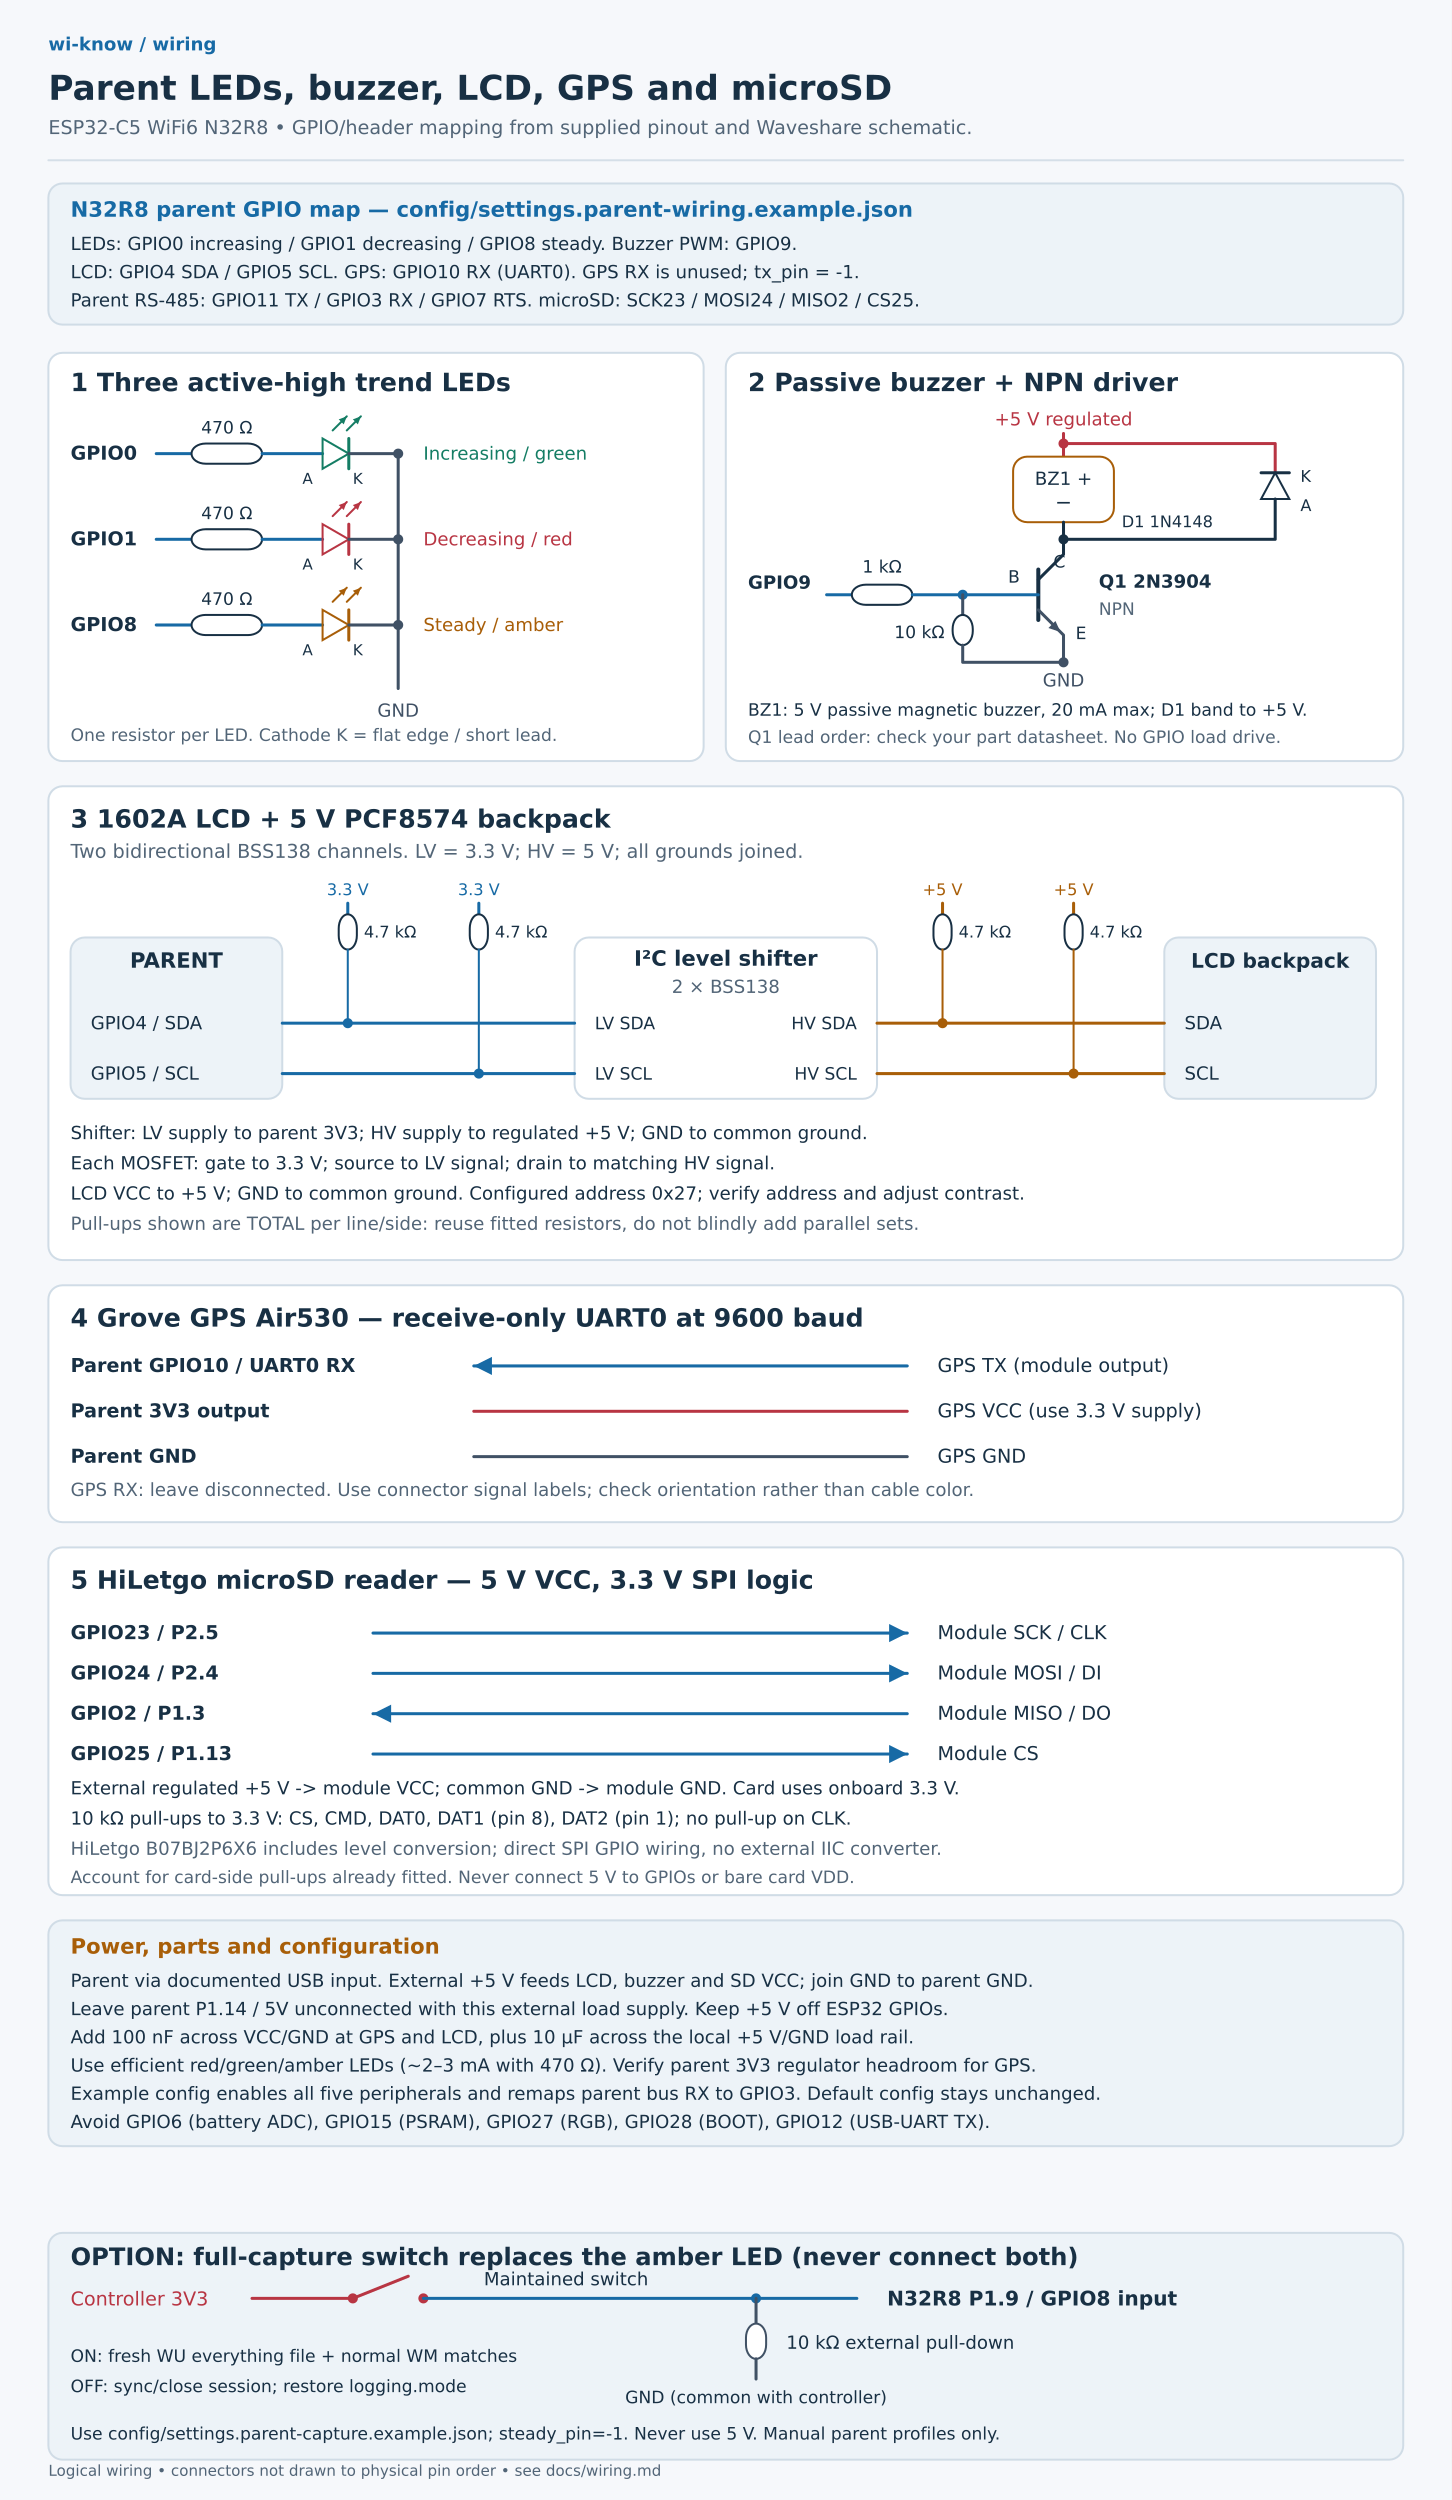
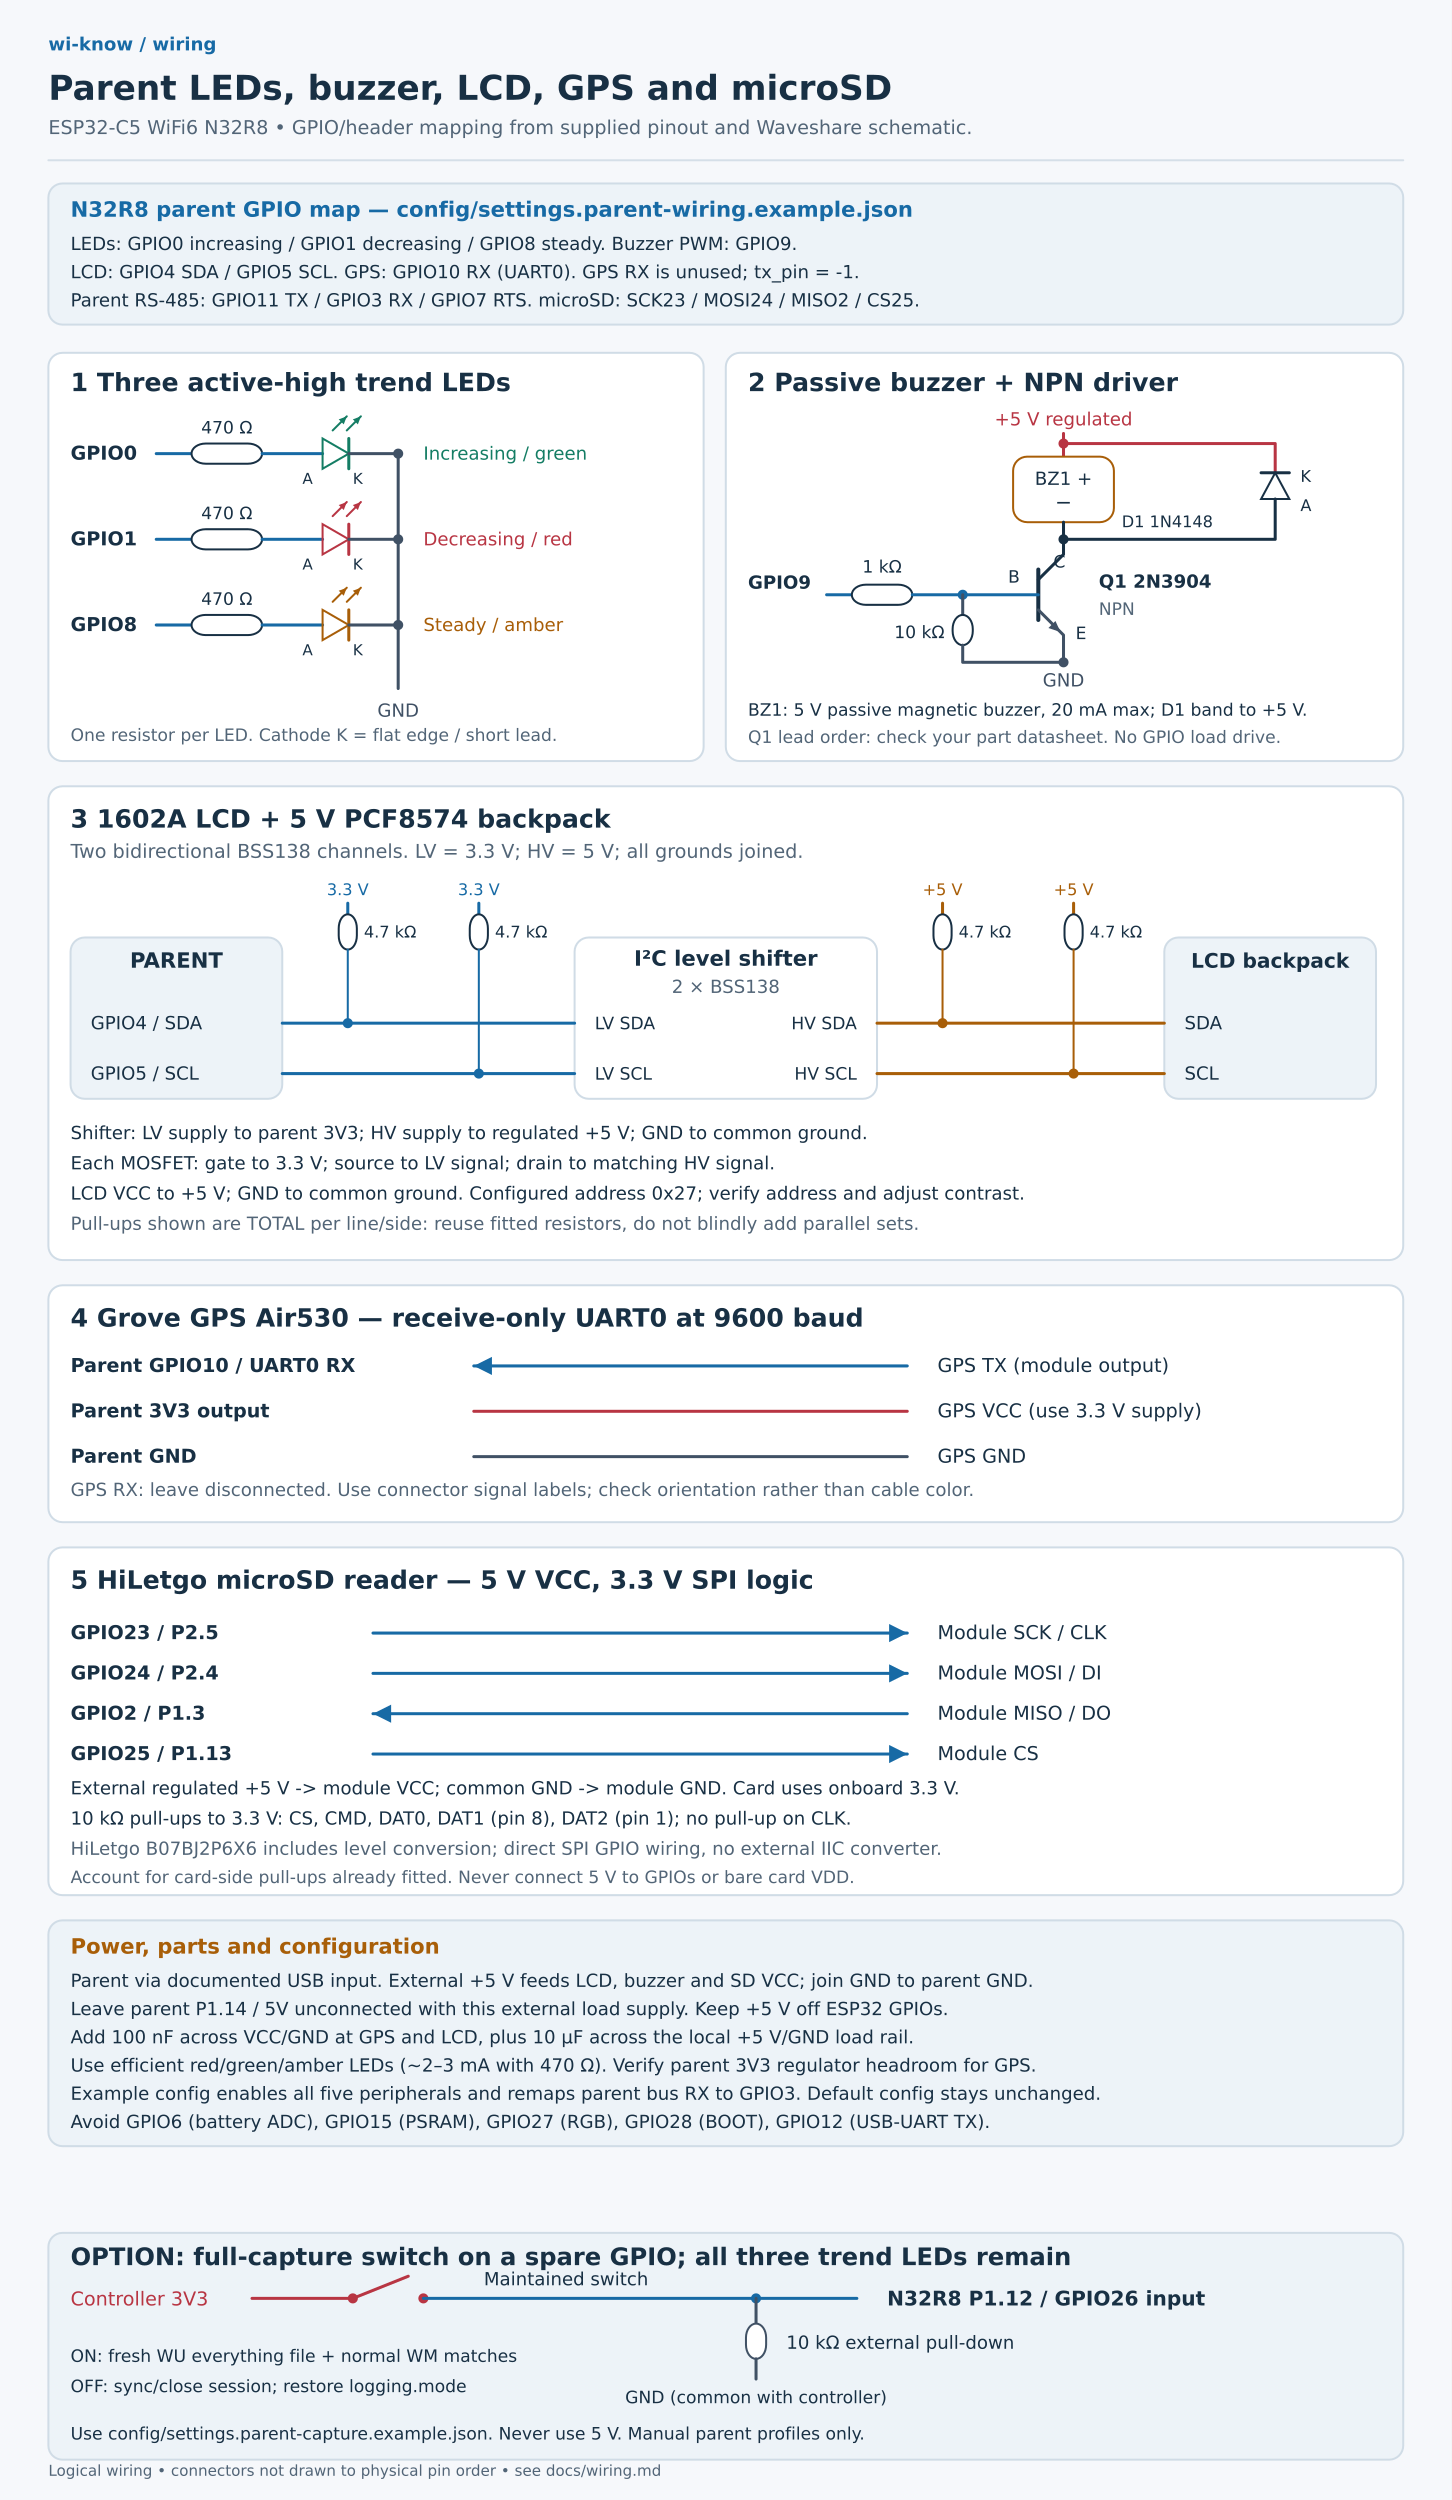
<svg xmlns="http://www.w3.org/2000/svg" width="1440" height="2480" viewBox="0 0 1440 2480" role="img" aria-labelledby="title description">
  <defs>
    <marker id="arrow-blue" markerWidth="8" markerHeight="8" refX="6" refY="3" orient="auto-start-reverse">
      <path d="M0,0 L0,6 L6,3 z" fill="#176aa5" />
    </marker>
  </defs>
  <rect width="1440" height="2480" fill="#f6f8fb" />
  <text x="48" y="50" fill="#176aa5" font-family="DejaVu Sans, Noto Sans, sans-serif" font-size="18" font-weight="700" text-anchor="start">wi-know / wiring</text>
  <text x="48" y="99" fill="#183044" font-family="DejaVu Sans, Noto Sans, sans-serif" font-size="34" font-weight="700" text-anchor="start">Parent LEDs, buzzer, LCD, GPS and microSD</text>
  <text x="48" y="133" fill="#526577" font-family="DejaVu Sans, Noto Sans, sans-serif" font-size="19" font-weight="400" text-anchor="start">ESP32-C5 WiFi6 N32R8 • GPIO/header mapping from supplied pinout and Waveshare schematic.</text>
  <polyline points="48,159 1392,159" fill="none" stroke="#d5dfe8" stroke-width="2" stroke-linejoin="round" stroke-linecap="round" />
  <rect x="48" y="182" width="1344" height="140" rx="14" fill="#edf3f8" stroke="#d0dce6" stroke-width="2" />
  <text x="70" y="215" fill="#176aa5" font-family="DejaVu Sans, Noto Sans, sans-serif" font-size="21" font-weight="700" text-anchor="start">N32R8 parent GPIO map — config/settings.parent-wiring.example.json</text>
  <text x="70" y="248" fill="#183044" font-family="DejaVu Sans, Noto Sans, sans-serif" font-size="18" font-weight="400" text-anchor="start">LEDs: GPIO0 increasing / GPIO1 decreasing / GPIO8 steady. Buzzer PWM: GPIO9.</text>
  <text x="70" y="276" fill="#183044" font-family="DejaVu Sans, Noto Sans, sans-serif" font-size="18" font-weight="400" text-anchor="start">LCD: GPIO4 SDA / GPIO5 SCL. GPS: GPIO10 RX (UART0). GPS RX is unused; tx_pin = -1.</text>
  <text x="70" y="304" fill="#183044" font-family="DejaVu Sans, Noto Sans, sans-serif" font-size="18" font-weight="400" text-anchor="start">Parent RS-485: GPIO11 TX / GPIO3 RX / GPIO7 RTS. microSD: SCK23 / MOSI24 / MISO2 / CS25.</text>
  <rect x="48" y="350" width="650" height="405" rx="14" fill="white" stroke="#d0dce6" stroke-width="2" />
  <text x="70" y="388" fill="#183044" font-family="DejaVu Sans, Noto Sans, sans-serif" font-size="25" font-weight="700" text-anchor="start">1  Three active-high trend LEDs</text>
  <text x="70" y="456" fill="#183044" font-family="DejaVu Sans, Noto Sans, sans-serif" font-size="19" font-weight="700" text-anchor="start">GPIO0</text>
  <polyline points="155,450 190,450" fill="none" stroke="#176aa5" stroke-width="3" stroke-linejoin="round" stroke-linecap="round" />
  <rect x="190" y="440" width="70" height="20" rx="14" fill="white" stroke="#183044" stroke-width="2" />
  <text x="225" y="430" fill="#183044" font-family="DejaVu Sans, Noto Sans, sans-serif" font-size="17" font-weight="400" text-anchor="middle">470 Ω</text>
  <polyline points="260,450 320,450" fill="none" stroke="#176aa5" stroke-width="3" stroke-linejoin="round" stroke-linecap="round" />
  <path d="M320,435 L320,465 L346,450 Z" fill="none" stroke="#147d64" stroke-width="2" />
  <polyline points="346,435 346,465" fill="none" stroke="#147d64" stroke-width="3" stroke-linejoin="round" stroke-linecap="round" />
  <polyline points="346,450 395,450" fill="none" stroke="#405165" stroke-width="3" stroke-linejoin="round" stroke-linecap="round" />
  <circle cx="395" cy="450" r="5" fill="#405165" />
  <text x="300" y="480" fill="#183044" font-family="DejaVu Sans, Noto Sans, sans-serif" font-size="15" font-weight="400" text-anchor="start">A</text>
  <text x="350" y="480" fill="#183044" font-family="DejaVu Sans, Noto Sans, sans-serif" font-size="15" font-weight="400" text-anchor="start">K</text>
  <polyline points="330,427 344,413" fill="none" stroke="#147d64" stroke-width="2" stroke-linejoin="round" stroke-linecap="round" />
  <path d="M344,413 l-8,3 l5,5 Z" fill="#147d64" />
  <polyline points="344,427 358,413" fill="none" stroke="#147d64" stroke-width="2" stroke-linejoin="round" stroke-linecap="round" />
  <path d="M358,413 l-8,3 l5,5 Z" fill="#147d64" />
  <text x="420" y="456" fill="#147d64" font-family="DejaVu Sans, Noto Sans, sans-serif" font-size="18" font-weight="400" text-anchor="start">Increasing / green</text>
  <text x="70" y="541" fill="#183044" font-family="DejaVu Sans, Noto Sans, sans-serif" font-size="19" font-weight="700" text-anchor="start">GPIO1</text>
  <polyline points="155,535 190,535" fill="none" stroke="#176aa5" stroke-width="3" stroke-linejoin="round" stroke-linecap="round" />
  <rect x="190" y="525" width="70" height="20" rx="14" fill="white" stroke="#183044" stroke-width="2" />
  <text x="225" y="515" fill="#183044" font-family="DejaVu Sans, Noto Sans, sans-serif" font-size="17" font-weight="400" text-anchor="middle">470 Ω</text>
  <polyline points="260,535 320,535" fill="none" stroke="#176aa5" stroke-width="3" stroke-linejoin="round" stroke-linecap="round" />
  <path d="M320,520 L320,550 L346,535 Z" fill="none" stroke="#b83543" stroke-width="2" />
  <polyline points="346,520 346,550" fill="none" stroke="#b83543" stroke-width="3" stroke-linejoin="round" stroke-linecap="round" />
  <polyline points="346,535 395,535" fill="none" stroke="#405165" stroke-width="3" stroke-linejoin="round" stroke-linecap="round" />
  <circle cx="395" cy="535" r="5" fill="#405165" />
  <text x="300" y="565" fill="#183044" font-family="DejaVu Sans, Noto Sans, sans-serif" font-size="15" font-weight="400" text-anchor="start">A</text>
  <text x="350" y="565" fill="#183044" font-family="DejaVu Sans, Noto Sans, sans-serif" font-size="15" font-weight="400" text-anchor="start">K</text>
  <polyline points="330,512 344,498" fill="none" stroke="#b83543" stroke-width="2" stroke-linejoin="round" stroke-linecap="round" />
  <path d="M344,498 l-8,3 l5,5 Z" fill="#b83543" />
  <polyline points="344,512 358,498" fill="none" stroke="#b83543" stroke-width="2" stroke-linejoin="round" stroke-linecap="round" />
  <path d="M358,498 l-8,3 l5,5 Z" fill="#b83543" />
  <text x="420" y="541" fill="#b83543" font-family="DejaVu Sans, Noto Sans, sans-serif" font-size="18" font-weight="400" text-anchor="start">Decreasing / red</text>
  <text x="70" y="626" fill="#183044" font-family="DejaVu Sans, Noto Sans, sans-serif" font-size="19" font-weight="700" text-anchor="start">GPIO8</text>
  <polyline points="155,620 190,620" fill="none" stroke="#176aa5" stroke-width="3" stroke-linejoin="round" stroke-linecap="round" />
  <rect x="190" y="610" width="70" height="20" rx="14" fill="white" stroke="#183044" stroke-width="2" />
  <text x="225" y="600" fill="#183044" font-family="DejaVu Sans, Noto Sans, sans-serif" font-size="17" font-weight="400" text-anchor="middle">470 Ω</text>
  <polyline points="260,620 320,620" fill="none" stroke="#176aa5" stroke-width="3" stroke-linejoin="round" stroke-linecap="round" />
  <path d="M320,605 L320,635 L346,620 Z" fill="none" stroke="#a85e08" stroke-width="2" />
  <polyline points="346,605 346,635" fill="none" stroke="#a85e08" stroke-width="3" stroke-linejoin="round" stroke-linecap="round" />
  <polyline points="346,620 395,620" fill="none" stroke="#405165" stroke-width="3" stroke-linejoin="round" stroke-linecap="round" />
  <circle cx="395" cy="620" r="5" fill="#405165" />
  <text x="300" y="650" fill="#183044" font-family="DejaVu Sans, Noto Sans, sans-serif" font-size="15" font-weight="400" text-anchor="start">A</text>
  <text x="350" y="650" fill="#183044" font-family="DejaVu Sans, Noto Sans, sans-serif" font-size="15" font-weight="400" text-anchor="start">K</text>
  <polyline points="330,597 344,583" fill="none" stroke="#a85e08" stroke-width="2" stroke-linejoin="round" stroke-linecap="round" />
  <path d="M344,583 l-8,3 l5,5 Z" fill="#a85e08" />
  <polyline points="344,597 358,583" fill="none" stroke="#a85e08" stroke-width="2" stroke-linejoin="round" stroke-linecap="round" />
  <path d="M358,583 l-8,3 l5,5 Z" fill="#a85e08" />
  <text x="420" y="626" fill="#a85e08" font-family="DejaVu Sans, Noto Sans, sans-serif" font-size="18" font-weight="400" text-anchor="start">Steady / amber</text>
  <polyline points="395,450 395,683" fill="none" stroke="#405165" stroke-width="3" stroke-linejoin="round" stroke-linecap="round" />
  <text x="395" y="711" fill="#405165" font-family="DejaVu Sans, Noto Sans, sans-serif" font-size="18" font-weight="400" text-anchor="middle">GND</text>
  <text x="70" y="735" fill="#526577" font-family="DejaVu Sans, Noto Sans, sans-serif" font-size="17" font-weight="400" text-anchor="start">One resistor per LED. Cathode K = flat edge / short lead.</text>
  <rect x="720" y="350" width="672" height="405" rx="14" fill="white" stroke="#d0dce6" stroke-width="2" />
  <text x="742" y="388" fill="#183044" font-family="DejaVu Sans, Noto Sans, sans-serif" font-size="25" font-weight="700" text-anchor="start">2  Passive buzzer + NPN driver</text>
  <text x="1055" y="422" fill="#b83543" font-family="DejaVu Sans, Noto Sans, sans-serif" font-size="18" font-weight="400" text-anchor="middle">+5 V regulated</text>
  <polyline points="1055,430 1055,453" fill="none" stroke="#b83543" stroke-width="3" stroke-linejoin="round" stroke-linecap="round" />
  <rect x="1005" y="453" width="100" height="65" rx="14" fill="white" stroke="#a85e08" stroke-width="2" />
  <text x="1055" y="481" fill="#183044" font-family="DejaVu Sans, Noto Sans, sans-serif" font-size="18" font-weight="400" text-anchor="middle">BZ1 +</text>
  <text x="1055" y="505" fill="#183044" font-family="DejaVu Sans, Noto Sans, sans-serif" font-size="20" font-weight="400" text-anchor="middle">−</text>
  <polyline points="1055,518 1055,550 1030,575" fill="none" stroke="#183044" stroke-width="3" stroke-linejoin="round" stroke-linecap="round" />
  <text x="1045" y="563" fill="#183044" font-family="DejaVu Sans, Noto Sans, sans-serif" font-size="17" font-weight="400" text-anchor="start">C</text>
  <polyline points="1030,565 1030,615" fill="none" stroke="#183044" stroke-width="4" stroke-linejoin="round" stroke-linecap="round" />
  <polyline points="1030,605 1055,630 1055,657" fill="none" stroke="#405165" stroke-width="3" stroke-linejoin="round" stroke-linecap="round" />
  <path d="M1052,627 l-12,-4 l7,-7 Z" fill="#405165" />
  <text x="1067" y="634" fill="#183044" font-family="DejaVu Sans, Noto Sans, sans-serif" font-size="17" font-weight="400" text-anchor="start">E</text>
  <text x="1090" y="583" fill="#183044" font-family="DejaVu Sans, Noto Sans, sans-serif" font-size="18" font-weight="700" text-anchor="start">Q1 2N3904</text>
  <text x="1090" y="610" fill="#526577" font-family="DejaVu Sans, Noto Sans, sans-serif" font-size="17" font-weight="400" text-anchor="start">NPN</text>
  <text x="742" y="584" fill="#183044" font-family="DejaVu Sans, Noto Sans, sans-serif" font-size="18" font-weight="700" text-anchor="start">GPIO9</text>
  <polyline points="820,590 845,590" fill="none" stroke="#176aa5" stroke-width="3" stroke-linejoin="round" stroke-linecap="round" />
  <rect x="845" y="580" width="60" height="20" rx="14" fill="white" stroke="#183044" stroke-width="2" />
  <text x="875" y="568" fill="#183044" font-family="DejaVu Sans, Noto Sans, sans-serif" font-size="17" font-weight="400" text-anchor="middle">1 kΩ</text>
  <polyline points="905,590 1030,590" fill="none" stroke="#176aa5" stroke-width="3" stroke-linejoin="round" stroke-linecap="round" />
  <text x="1000" y="578" fill="#183044" font-family="DejaVu Sans, Noto Sans, sans-serif" font-size="17" font-weight="400" text-anchor="start">B</text>
  <circle cx="955" cy="590" r="5" fill="#176aa5" />
  <polyline points="955,590 955,610" fill="none" stroke="#405165" stroke-width="3" stroke-linejoin="round" stroke-linecap="round" />
  <rect x="945" y="610" width="20" height="30" rx="14" fill="white" stroke="#183044" stroke-width="2" />
  <text x="937" y="633" fill="#183044" font-family="DejaVu Sans, Noto Sans, sans-serif" font-size="17" font-weight="400" text-anchor="end">10 kΩ</text>
  <polyline points="955,640 955,657 1055,657" fill="none" stroke="#405165" stroke-width="3" stroke-linejoin="round" stroke-linecap="round" />
  <circle cx="1055" cy="657" r="5" fill="#405165" />
  <text x="1055" y="681" fill="#405165" font-family="DejaVu Sans, Noto Sans, sans-serif" font-size="18" font-weight="400" text-anchor="middle">GND</text>
  <polyline points="1055,440 1265,440 1265,469" fill="none" stroke="#b83543" stroke-width="3" stroke-linejoin="round" stroke-linecap="round" />
  <circle cx="1055" cy="440" r="5" fill="#b83543" />
  <polyline points="1251,469 1279,469" fill="none" stroke="#183044" stroke-width="3" stroke-linejoin="round" stroke-linecap="round" />
  <path d="M1251,495 L1279,495 L1265,469 Z" fill="none" stroke="#183044" stroke-width="2" />
  <polyline points="1265,495 1265,535 1055,535" fill="none" stroke="#183044" stroke-width="3" stroke-linejoin="round" stroke-linecap="round" />
  <circle cx="1055" cy="535" r="5" fill="#183044" />
  <text x="1290" y="478" fill="#183044" font-family="DejaVu Sans, Noto Sans, sans-serif" font-size="16" font-weight="400" text-anchor="start">K</text>
  <text x="1290" y="507" fill="#183044" font-family="DejaVu Sans, Noto Sans, sans-serif" font-size="16" font-weight="400" text-anchor="start">A</text>
  <text x="1158" y="523" fill="#183044" font-family="DejaVu Sans, Noto Sans, sans-serif" font-size="16" font-weight="400" text-anchor="middle">D1 1N4148</text>
  <text x="742" y="710" fill="#183044" font-family="DejaVu Sans, Noto Sans, sans-serif" font-size="17" font-weight="400" text-anchor="start">BZ1: 5 V passive magnetic buzzer, 20 mA max; D1 band to +5 V.</text>
  <text x="742" y="737" fill="#526577" font-family="DejaVu Sans, Noto Sans, sans-serif" font-size="17" font-weight="400" text-anchor="start">Q1 lead order: check your part datasheet. No GPIO load drive.</text>
  <rect x="48" y="780" width="1344" height="470" rx="14" fill="white" stroke="#d0dce6" stroke-width="2" />
  <text x="70" y="821" fill="#183044" font-family="DejaVu Sans, Noto Sans, sans-serif" font-size="25" font-weight="700" text-anchor="start">3  1602A LCD + 5 V PCF8574 backpack</text>
  <text x="70" y="851" fill="#526577" font-family="DejaVu Sans, Noto Sans, sans-serif" font-size="19" font-weight="400" text-anchor="start">Two bidirectional BSS138 channels. LV = 3.3 V; HV = 5 V; all grounds joined.</text>
  <rect x="70" y="930" width="210" height="160" rx="14" fill="#edf3f8" stroke="#d0dce6" stroke-width="2" />
  <text x="175" y="960" fill="#183044" font-family="DejaVu Sans, Noto Sans, sans-serif" font-size="21" font-weight="700" text-anchor="middle">PARENT</text>
  <rect x="570" y="930" width="300" height="160" rx="14" fill="white" stroke="#d0dce6" stroke-width="2" />
  <text x="720" y="958" fill="#183044" font-family="DejaVu Sans, Noto Sans, sans-serif" font-size="21" font-weight="700" text-anchor="middle">I²C level shifter</text>
  <text x="720" y="985" fill="#526577" font-family="DejaVu Sans, Noto Sans, sans-serif" font-size="18" font-weight="400" text-anchor="middle">2 × BSS138</text>
  <rect x="1155" y="930" width="210" height="160" rx="14" fill="#edf3f8" stroke="#d0dce6" stroke-width="2" />
  <text x="1260" y="960" fill="#183044" font-family="DejaVu Sans, Noto Sans, sans-serif" font-size="20" font-weight="700" text-anchor="middle">LCD backpack</text>
  <text x="90" y="1021" fill="#183044" font-family="DejaVu Sans, Noto Sans, sans-serif" font-size="18" font-weight="400" text-anchor="start">GPIO4 / SDA</text>
  <polyline points="280,1015 570,1015" fill="none" stroke="#176aa5" stroke-width="3" stroke-linejoin="round" stroke-linecap="round" />
  <text x="590" y="1021" fill="#183044" font-family="DejaVu Sans, Noto Sans, sans-serif" font-size="17" font-weight="400" text-anchor="start">LV SDA</text>
  <text x="850" y="1021" fill="#183044" font-family="DejaVu Sans, Noto Sans, sans-serif" font-size="17" font-weight="400" text-anchor="end">HV SDA</text>
  <polyline points="870,1015 1155,1015" fill="none" stroke="#a85e08" stroke-width="3" stroke-linejoin="round" stroke-linecap="round" />
  <text x="1175" y="1021" fill="#183044" font-family="DejaVu Sans, Noto Sans, sans-serif" font-size="18" font-weight="400" text-anchor="start">SDA</text>
  <text x="90" y="1071" fill="#183044" font-family="DejaVu Sans, Noto Sans, sans-serif" font-size="18" font-weight="400" text-anchor="start">GPIO5 / SCL</text>
  <polyline points="280,1065 570,1065" fill="none" stroke="#176aa5" stroke-width="3" stroke-linejoin="round" stroke-linecap="round" />
  <text x="590" y="1071" fill="#183044" font-family="DejaVu Sans, Noto Sans, sans-serif" font-size="17" font-weight="400" text-anchor="start">LV SCL</text>
  <text x="850" y="1071" fill="#183044" font-family="DejaVu Sans, Noto Sans, sans-serif" font-size="17" font-weight="400" text-anchor="end">HV SCL</text>
  <polyline points="870,1065 1155,1065" fill="none" stroke="#a85e08" stroke-width="3" stroke-linejoin="round" stroke-linecap="round" />
  <text x="1175" y="1071" fill="#183044" font-family="DejaVu Sans, Noto Sans, sans-serif" font-size="18" font-weight="400" text-anchor="start">SCL</text>
  <text x="345" y="888" fill="#176aa5" font-family="DejaVu Sans, Noto Sans, sans-serif" font-size="16" font-weight="400" text-anchor="middle">3.3 V</text>
  <polyline points="345,896 345,907" fill="none" stroke="#176aa5" stroke-width="3" stroke-linejoin="round" stroke-linecap="round" />
  <rect x="336" y="907" width="18" height="35" rx="14" fill="white" stroke="#183044" stroke-width="2" />
  <text x="361" y="930" fill="#183044" font-family="DejaVu Sans, Noto Sans, sans-serif" font-size="16" font-weight="400" text-anchor="start">4.7 kΩ</text>
  <polyline points="345,942 345,1015" fill="none" stroke="#176aa5" stroke-width="2" stroke-linejoin="round" stroke-linecap="round" />
  <circle cx="345" cy="1015" r="5" fill="#176aa5" />
  <text x="475" y="888" fill="#176aa5" font-family="DejaVu Sans, Noto Sans, sans-serif" font-size="16" font-weight="400" text-anchor="middle">3.3 V</text>
  <polyline points="475,896 475,907" fill="none" stroke="#176aa5" stroke-width="3" stroke-linejoin="round" stroke-linecap="round" />
  <rect x="466" y="907" width="18" height="35" rx="14" fill="white" stroke="#183044" stroke-width="2" />
  <text x="491" y="930" fill="#183044" font-family="DejaVu Sans, Noto Sans, sans-serif" font-size="16" font-weight="400" text-anchor="start">4.7 kΩ</text>
  <polyline points="475,942 475,1065" fill="none" stroke="#176aa5" stroke-width="2" stroke-linejoin="round" stroke-linecap="round" />
  <circle cx="475" cy="1065" r="5" fill="#176aa5" />
  <text x="935" y="888" fill="#a85e08" font-family="DejaVu Sans, Noto Sans, sans-serif" font-size="16" font-weight="400" text-anchor="middle">+5 V</text>
  <polyline points="935,896 935,907" fill="none" stroke="#a85e08" stroke-width="3" stroke-linejoin="round" stroke-linecap="round" />
  <rect x="926" y="907" width="18" height="35" rx="14" fill="white" stroke="#183044" stroke-width="2" />
  <text x="951" y="930" fill="#183044" font-family="DejaVu Sans, Noto Sans, sans-serif" font-size="16" font-weight="400" text-anchor="start">4.7 kΩ</text>
  <polyline points="935,942 935,1015" fill="none" stroke="#a85e08" stroke-width="2" stroke-linejoin="round" stroke-linecap="round" />
  <circle cx="935" cy="1015" r="5" fill="#a85e08" />
  <text x="1065" y="888" fill="#a85e08" font-family="DejaVu Sans, Noto Sans, sans-serif" font-size="16" font-weight="400" text-anchor="middle">+5 V</text>
  <polyline points="1065,896 1065,907" fill="none" stroke="#a85e08" stroke-width="3" stroke-linejoin="round" stroke-linecap="round" />
  <rect x="1056" y="907" width="18" height="35" rx="14" fill="white" stroke="#183044" stroke-width="2" />
  <text x="1081" y="930" fill="#183044" font-family="DejaVu Sans, Noto Sans, sans-serif" font-size="16" font-weight="400" text-anchor="start">4.7 kΩ</text>
  <polyline points="1065,942 1065,1065" fill="none" stroke="#a85e08" stroke-width="2" stroke-linejoin="round" stroke-linecap="round" />
  <circle cx="1065" cy="1065" r="5" fill="#a85e08" />
  <text x="70" y="1130" fill="#183044" font-family="DejaVu Sans, Noto Sans, sans-serif" font-size="18" font-weight="400" text-anchor="start">Shifter: LV supply to parent 3V3; HV supply to regulated +5 V; GND to common ground.</text>
  <text x="70" y="1160" fill="#183044" font-family="DejaVu Sans, Noto Sans, sans-serif" font-size="18" font-weight="400" text-anchor="start">Each MOSFET: gate to 3.3 V; source to LV signal; drain to matching HV signal.</text>
  <text x="70" y="1190" fill="#183044" font-family="DejaVu Sans, Noto Sans, sans-serif" font-size="18" font-weight="400" text-anchor="start">LCD VCC to +5 V; GND to common ground. Configured address 0x27; verify address and adjust contrast.</text>
  <text x="70" y="1220" fill="#526577" font-family="DejaVu Sans, Noto Sans, sans-serif" font-size="18" font-weight="400" text-anchor="start">Pull-ups shown are TOTAL per line/side: reuse fitted resistors, do not blindly add parallel sets.</text>
  <rect x="48" y="1275" width="1344" height="235" rx="14" fill="white" stroke="#d0dce6" stroke-width="2" />
  <text x="70" y="1316" fill="#183044" font-family="DejaVu Sans, Noto Sans, sans-serif" font-size="25" font-weight="700" text-anchor="start">4  Grove GPS Air530 — receive-only UART0 at 9600 baud</text>
  <text x="70" y="1361" fill="#183044" font-family="DejaVu Sans, Noto Sans, sans-serif" font-size="19" font-weight="700" text-anchor="start">Parent GPIO10 / UART0 RX</text>
  <text x="930" y="1361" fill="#183044" font-family="DejaVu Sans, Noto Sans, sans-serif" font-size="19" font-weight="400" text-anchor="start">GPS TX (module output)</text>
  <polyline points="900,1355 470,1355" fill="none" stroke="#176aa5" stroke-width="3" stroke-linejoin="round" stroke-linecap="round" marker-end="url(#arrow-blue)" />
  <text x="70" y="1406" fill="#183044" font-family="DejaVu Sans, Noto Sans, sans-serif" font-size="19" font-weight="700" text-anchor="start">Parent 3V3 output</text>
  <text x="930" y="1406" fill="#183044" font-family="DejaVu Sans, Noto Sans, sans-serif" font-size="19" font-weight="400" text-anchor="start">GPS VCC (use 3.3 V supply)</text>
  <polyline points="470,1400 900,1400" fill="none" stroke="#b83543" stroke-width="3" stroke-linejoin="round" stroke-linecap="round" />
  <text x="70" y="1451" fill="#183044" font-family="DejaVu Sans, Noto Sans, sans-serif" font-size="19" font-weight="700" text-anchor="start">Parent GND</text>
  <text x="930" y="1451" fill="#183044" font-family="DejaVu Sans, Noto Sans, sans-serif" font-size="19" font-weight="400" text-anchor="start">GPS GND</text>
  <polyline points="470,1445 900,1445" fill="none" stroke="#405165" stroke-width="3" stroke-linejoin="round" stroke-linecap="round" />
  <text x="70" y="1484" fill="#526577" font-family="DejaVu Sans, Noto Sans, sans-serif" font-size="18" font-weight="400" text-anchor="start">GPS RX: leave disconnected. Use connector signal labels; check orientation rather than cable color.</text>
  <rect x="48" y="1535" width="1344" height="345" rx="14" fill="white" stroke="#d0dce6" stroke-width="2" />
  <text x="70" y="1576" fill="#183044" font-family="DejaVu Sans, Noto Sans, sans-serif" font-size="25" font-weight="700" text-anchor="start">5  HiLetgo microSD reader — 5 V VCC, 3.3 V SPI logic</text>
  <text x="70" y="1626" fill="#183044" font-family="DejaVu Sans, Noto Sans, sans-serif" font-size="19" font-weight="700" text-anchor="start">GPIO23 / P2.5</text>
  <text x="930" y="1626" fill="#183044" font-family="DejaVu Sans, Noto Sans, sans-serif" font-size="19" font-weight="400" text-anchor="start">Module SCK / CLK</text>
  <polyline points="370,1620 900,1620" fill="none" stroke="#176aa5" stroke-width="3" stroke-linejoin="round" stroke-linecap="round" marker-end="url(#arrow-blue)" />
  <text x="70" y="1666" fill="#183044" font-family="DejaVu Sans, Noto Sans, sans-serif" font-size="19" font-weight="700" text-anchor="start">GPIO24 / P2.4</text>
  <text x="930" y="1666" fill="#183044" font-family="DejaVu Sans, Noto Sans, sans-serif" font-size="19" font-weight="400" text-anchor="start">Module MOSI / DI</text>
  <polyline points="370,1660 900,1660" fill="none" stroke="#176aa5" stroke-width="3" stroke-linejoin="round" stroke-linecap="round" marker-end="url(#arrow-blue)" />
  <text x="70" y="1706" fill="#183044" font-family="DejaVu Sans, Noto Sans, sans-serif" font-size="19" font-weight="700" text-anchor="start">GPIO2 / P1.3</text>
  <text x="930" y="1706" fill="#183044" font-family="DejaVu Sans, Noto Sans, sans-serif" font-size="19" font-weight="400" text-anchor="start">Module MISO / DO</text>
  <polyline points="900,1700 370,1700" fill="none" stroke="#176aa5" stroke-width="3" stroke-linejoin="round" stroke-linecap="round" marker-end="url(#arrow-blue)" />
  <text x="70" y="1746" fill="#183044" font-family="DejaVu Sans, Noto Sans, sans-serif" font-size="19" font-weight="700" text-anchor="start">GPIO25 / P1.13</text>
  <text x="930" y="1746" fill="#183044" font-family="DejaVu Sans, Noto Sans, sans-serif" font-size="19" font-weight="400" text-anchor="start">Module CS</text>
  <polyline points="370,1740 900,1740" fill="none" stroke="#176aa5" stroke-width="3" stroke-linejoin="round" stroke-linecap="round" marker-end="url(#arrow-blue)" />
  <text x="70" y="1780" fill="#183044" font-family="DejaVu Sans, Noto Sans, sans-serif" font-size="18" font-weight="400" text-anchor="start">External regulated +5 V -&gt; module VCC; common GND -&gt; module GND. Card uses onboard 3.3 V.</text>
  <text x="70" y="1810" fill="#183044" font-family="DejaVu Sans, Noto Sans, sans-serif" font-size="18" font-weight="400" text-anchor="start">10 kΩ pull-ups to 3.3 V: CS, CMD, DAT0, DAT1 (pin 8), DAT2 (pin 1); no pull-up on CLK.</text>
  <text x="70" y="1840" fill="#526577" font-family="DejaVu Sans, Noto Sans, sans-serif" font-size="18" font-weight="400" text-anchor="start">HiLetgo B07BJ2P6X6 includes level conversion; direct SPI GPIO wiring, no external IIC converter.</text>
  <text x="70" y="1868" fill="#526577" font-family="DejaVu Sans, Noto Sans, sans-serif" font-size="17" font-weight="400" text-anchor="start">Account for card-side pull-ups already fitted. Never connect 5 V to GPIOs or bare card VDD.</text>
  <rect x="48" y="1905" width="1344" height="224" rx="14" fill="#edf3f8" stroke="#d0dce6" stroke-width="2" />
  <text x="70" y="1938" fill="#a85e08" font-family="DejaVu Sans, Noto Sans, sans-serif" font-size="21" font-weight="700" text-anchor="start">Power, parts and configuration</text>
  <text x="70" y="1971" fill="#183044" font-family="DejaVu Sans, Noto Sans, sans-serif" font-size="18" font-weight="400" text-anchor="start">Parent via documented USB input. External +5 V feeds LCD, buzzer and SD VCC; join GND to parent GND.</text>
  <text x="70" y="1999" fill="#183044" font-family="DejaVu Sans, Noto Sans, sans-serif" font-size="18" font-weight="400" text-anchor="start">Leave parent P1.14 / 5V unconnected with this external load supply. Keep +5 V off ESP32 GPIOs.</text>
  <text x="70" y="2027" fill="#183044" font-family="DejaVu Sans, Noto Sans, sans-serif" font-size="18" font-weight="400" text-anchor="start">Add 100 nF across VCC/GND at GPS and LCD, plus 10 µF across the local +5 V/GND load rail.</text>
  <text x="70" y="2055" fill="#183044" font-family="DejaVu Sans, Noto Sans, sans-serif" font-size="18" font-weight="400" text-anchor="start">Use efficient red/green/amber LEDs (~2–3 mA with 470 Ω). Verify parent 3V3 regulator headroom for GPS.</text>
  <text x="70" y="2083" fill="#183044" font-family="DejaVu Sans, Noto Sans, sans-serif" font-size="18" font-weight="400" text-anchor="start">Example config enables all five peripherals and remaps parent bus RX to GPIO3. Default config stays unchanged.</text>
  <text x="70" y="2111" fill="#183044" font-family="DejaVu Sans, Noto Sans, sans-serif" font-size="18" font-weight="400" text-anchor="start">Avoid GPIO6 (battery ADC), GPIO15 (PSRAM), GPIO27 (RGB), GPIO28 (BOOT), GPIO12 (USB-UART TX).</text>
  <rect x="48" y="2215" width="1344" height="225" rx="14" fill="#edf3f8" stroke="#d0dce6" stroke-width="2" />
-   <text x="70" y="2247" fill="#183044" font-family="DejaVu Sans, Noto Sans, sans-serif" font-size="24" font-weight="700" text-anchor="start">OPTION: full-capture switch replaces the amber LED (never connect both)</text>
+   <text x="70" y="2247" fill="#183044" font-family="DejaVu Sans, Noto Sans, sans-serif" font-size="24" font-weight="700" text-anchor="start">OPTION: full-capture switch on a spare GPIO; all three trend LEDs remain</text>
  <text x="70" y="2287" fill="#b83543" font-family="DejaVu Sans, Noto Sans, sans-serif" font-size="19" font-weight="400" text-anchor="start">Controller 3V3</text>
  <polyline points="250,2280 350,2280" fill="none" stroke="#b83543" stroke-width="3" stroke-linejoin="round" stroke-linecap="round" />
  <circle cx="350" cy="2280" r="5" fill="#b83543" />
  <polyline points="350,2280 405,2258" fill="none" stroke="#b83543" stroke-width="3" stroke-linejoin="round" stroke-linecap="round" />
  <circle cx="420" cy="2280" r="5" fill="#b83543" />
  <polyline points="420,2280 850,2280" fill="none" stroke="#176aa5" stroke-width="3" stroke-linejoin="round" stroke-linecap="round" />
  <text x="480" y="2267" fill="#183044" font-family="DejaVu Sans, Noto Sans, sans-serif" font-size="18" font-weight="400" text-anchor="start">Maintained switch</text>
-   <text x="880" y="2287" fill="#183044" font-family="DejaVu Sans, Noto Sans, sans-serif" font-size="20" font-weight="700" text-anchor="start">N32R8 P1.9 / GPIO8 input</text>
+   <text x="880" y="2287" fill="#183044" font-family="DejaVu Sans, Noto Sans, sans-serif" font-size="20" font-weight="700" text-anchor="start">N32R8 P1.12 / GPIO26 input</text>
  <circle cx="750" cy="2280" r="5" fill="#176aa5" />
  <polyline points="750,2280 750,2305" fill="none" stroke="#405165" stroke-width="3" stroke-linejoin="round" stroke-linecap="round" />
  <rect x="740" y="2305" width="20" height="35" rx="14" fill="white" stroke="#405165" stroke-width="2" />
  <polyline points="750,2340 750,2360" fill="none" stroke="#405165" stroke-width="3" stroke-linejoin="round" stroke-linecap="round" />
  <text x="780" y="2330" fill="#183044" font-family="DejaVu Sans, Noto Sans, sans-serif" font-size="18" font-weight="400" text-anchor="start">10 kΩ external pull-down</text>
  <text x="750" y="2384" fill="#183044" font-family="DejaVu Sans, Noto Sans, sans-serif" font-size="17" font-weight="400" text-anchor="middle">GND (common with controller)</text>
  <text x="70" y="2343" fill="#183044" font-family="DejaVu Sans, Noto Sans, sans-serif" font-size="17" font-weight="400" text-anchor="start">ON: fresh WU everything file + normal WM matches</text>
  <text x="70" y="2373" fill="#183044" font-family="DejaVu Sans, Noto Sans, sans-serif" font-size="17" font-weight="400" text-anchor="start">OFF: sync/close session; restore logging.mode</text>
-   <text x="70" y="2420" fill="#183044" font-family="DejaVu Sans, Noto Sans, sans-serif" font-size="17" font-weight="400" text-anchor="start">Use config/settings.parent-capture.example.json; steady_pin=-1. Never use 5 V. Manual parent profiles only.</text>
+   <text x="70" y="2420" fill="#183044" font-family="DejaVu Sans, Noto Sans, sans-serif" font-size="17" font-weight="400" text-anchor="start">Use config/settings.parent-capture.example.json. Never use 5 V. Manual parent profiles only.</text>
  <text x="48" y="2456" fill="#526577" font-family="DejaVu Sans, Noto Sans, sans-serif" font-size="15" font-weight="400" text-anchor="start">Logical wiring • connectors not drawn to physical pin order • see docs/wiring.md</text>
</svg>
